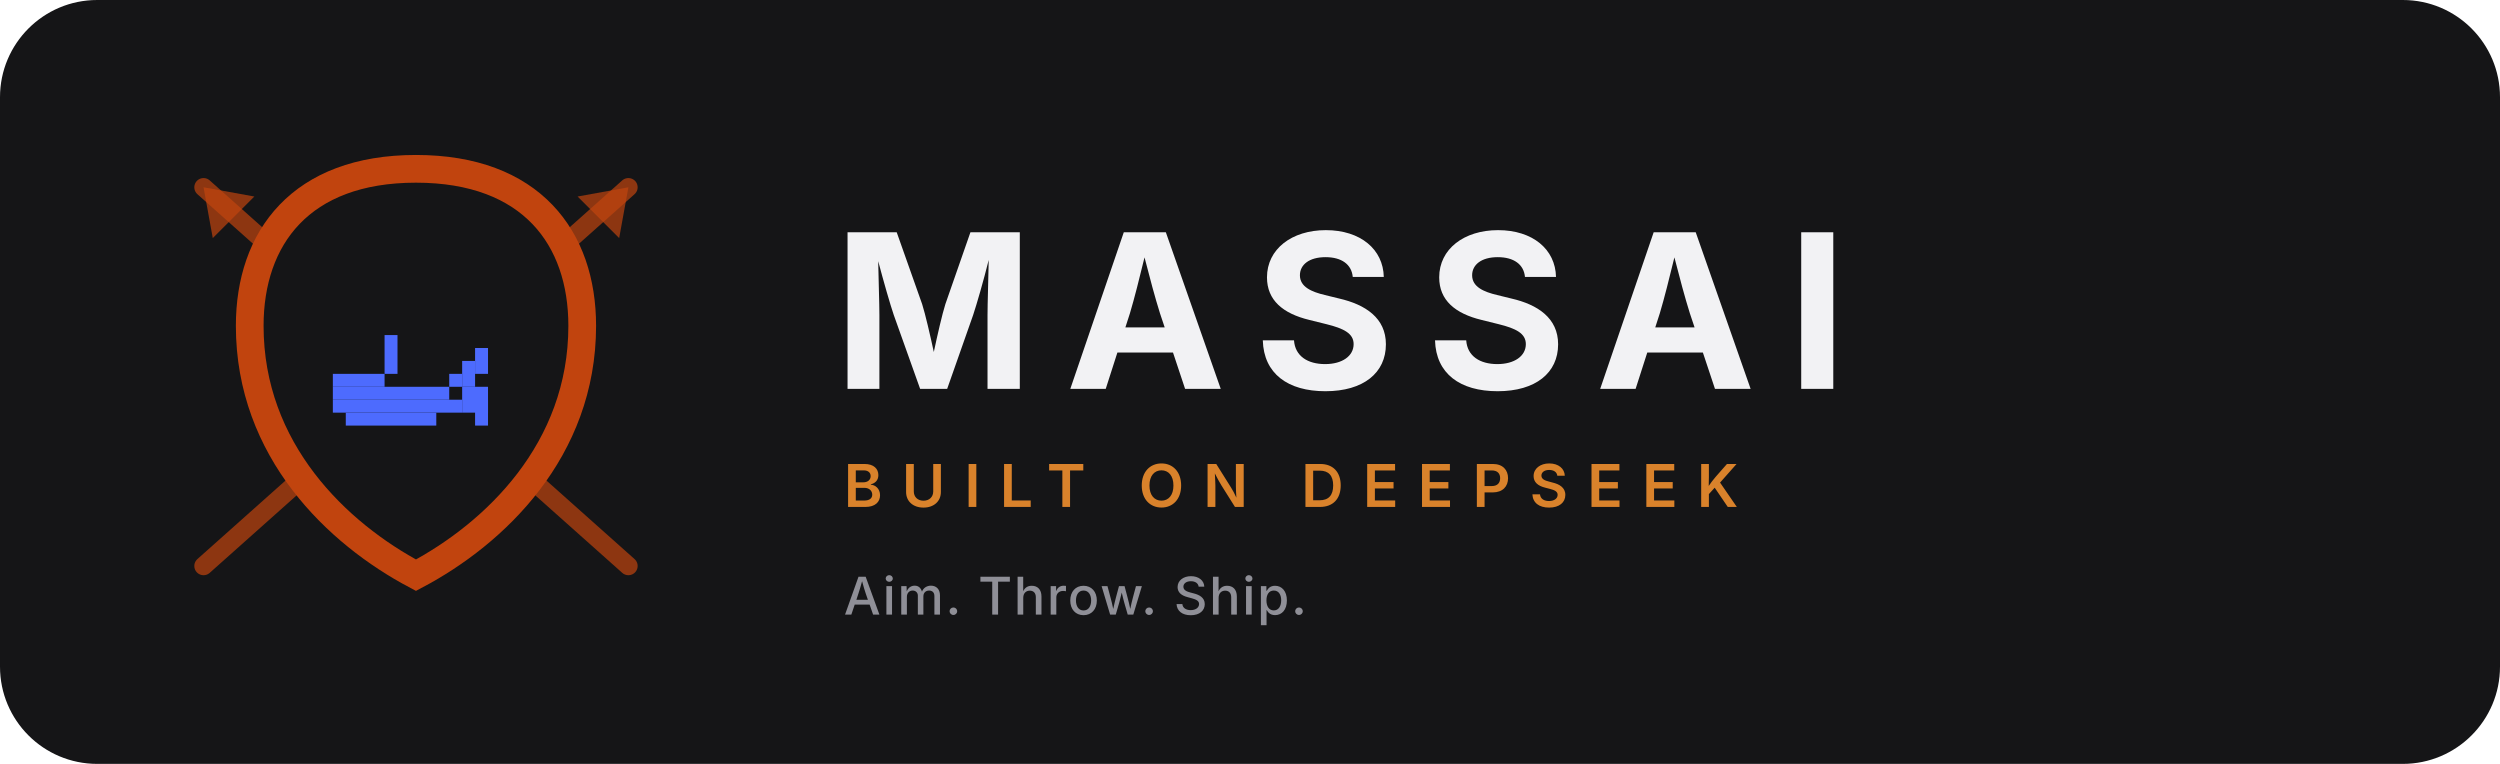
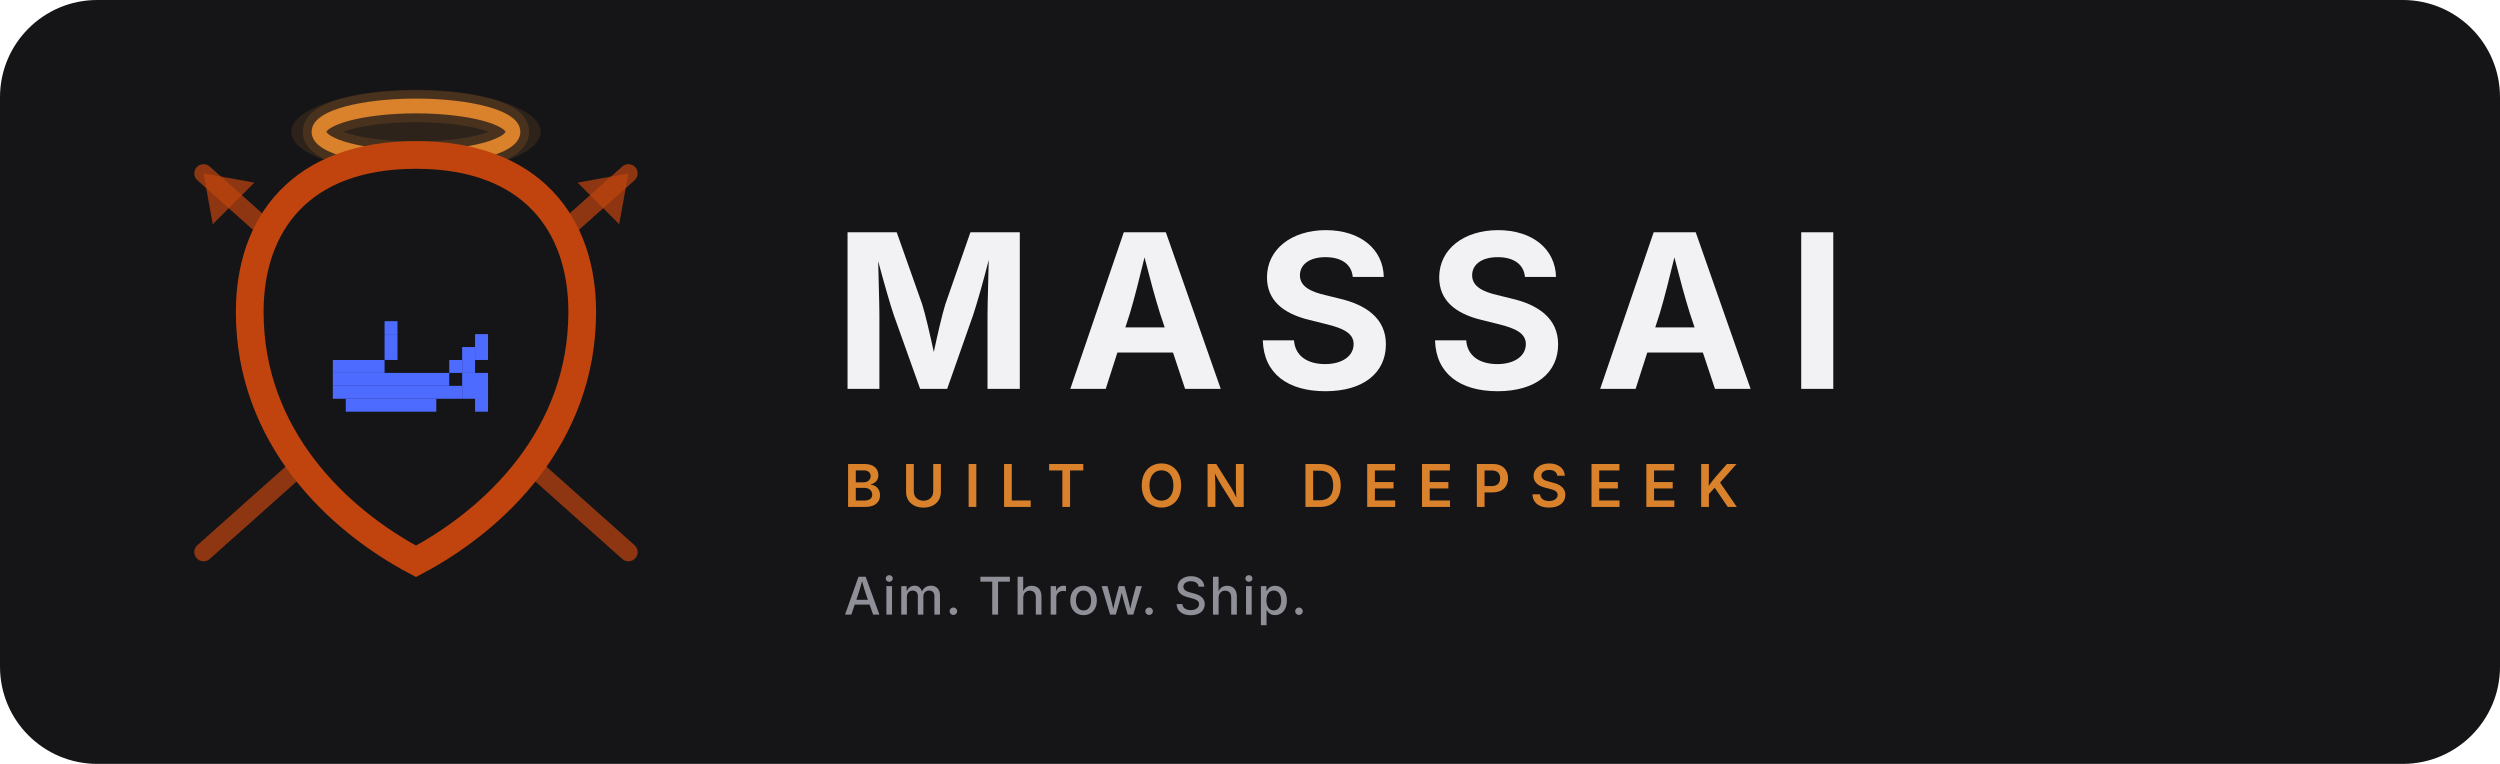
<svg xmlns="http://www.w3.org/2000/svg" viewBox="0 0 720 220" fill="none">
  <rect width="720" height="220" rx="28" fill="#151517" />
-   <g transform="translate(40 30) scale(1.33)">
+   <g transform="translate(40 26) scale(1.33)">
+     <ellipse cx="60" cy="9" rx="27" ry="9" fill="#D9822B" opacity=".13" />
+     <ellipse cx="60" cy="9" rx="21" ry="5.6" fill="none" stroke="#D9822B" stroke-width="7" opacity=".16" />
+     <ellipse cx="60" cy="9" rx="21" ry="5.6" fill="none" stroke="#D9822B" stroke-width="3.2" />
    <path d="M14 100L106 18M106 100L14 18" stroke="#C1440E" stroke-width="4" stroke-linecap="round" opacity=".7" />
    <path d="M106 18l-11 2 9 9zM14 18l11 2-9 9z" fill="#C1440E" opacity=".7" />
    <path d="M60 14c25 0 36 15 36 34 0 27-19 45-36 54-17-9-36-27-36-54 0-19 11-34 36-34z" fill="#151517" stroke="#C1440E" stroke-width="6" />
    <g fill="#4D6BFE" transform="translate(36.4 50) scale(2.8)">
      <rect x="2" y="3" width="4" height="1" />
      <rect x="2" y="4" width="9" height="1" />
      <rect x="2" y="5" width="10" height="1" />
      <rect x="3" y="6" width="7" height="1" />
      <rect x="11" y="3" width="1" height="1" />
      <rect x="12" y="2" width="1" height="2" />
      <rect x="13" y="1" width="1" height="2" />
      <rect x="12" y="4" width="2" height="2" />
      <rect x="13" y="5" width="1" height="2" />
      <rect x="6" y="1" width="1" height="2" />
      <rect x="6" y="0" width="1" height="1" />
    </g>
  </g>
  <text x="240" y="112" fill="#F2F2F4" font-family="system-ui, -apple-system, Segoe UI, sans-serif" font-size="62" font-weight="700" letter-spacing="9">MASSAI</text>
  <text x="243" y="146" fill="#D9822B" font-family="system-ui, -apple-system, Segoe UI, sans-serif" font-size="17" font-weight="600" letter-spacing="5.5">BUILT ON DEEPSEEK</text>
  <text x="243" y="177" fill="#8F8F97" font-family="system-ui, -apple-system, Segoe UI, sans-serif" font-size="15" font-weight="500" letter-spacing=".5">Aim. Throw. Ship.</text>
</svg>
